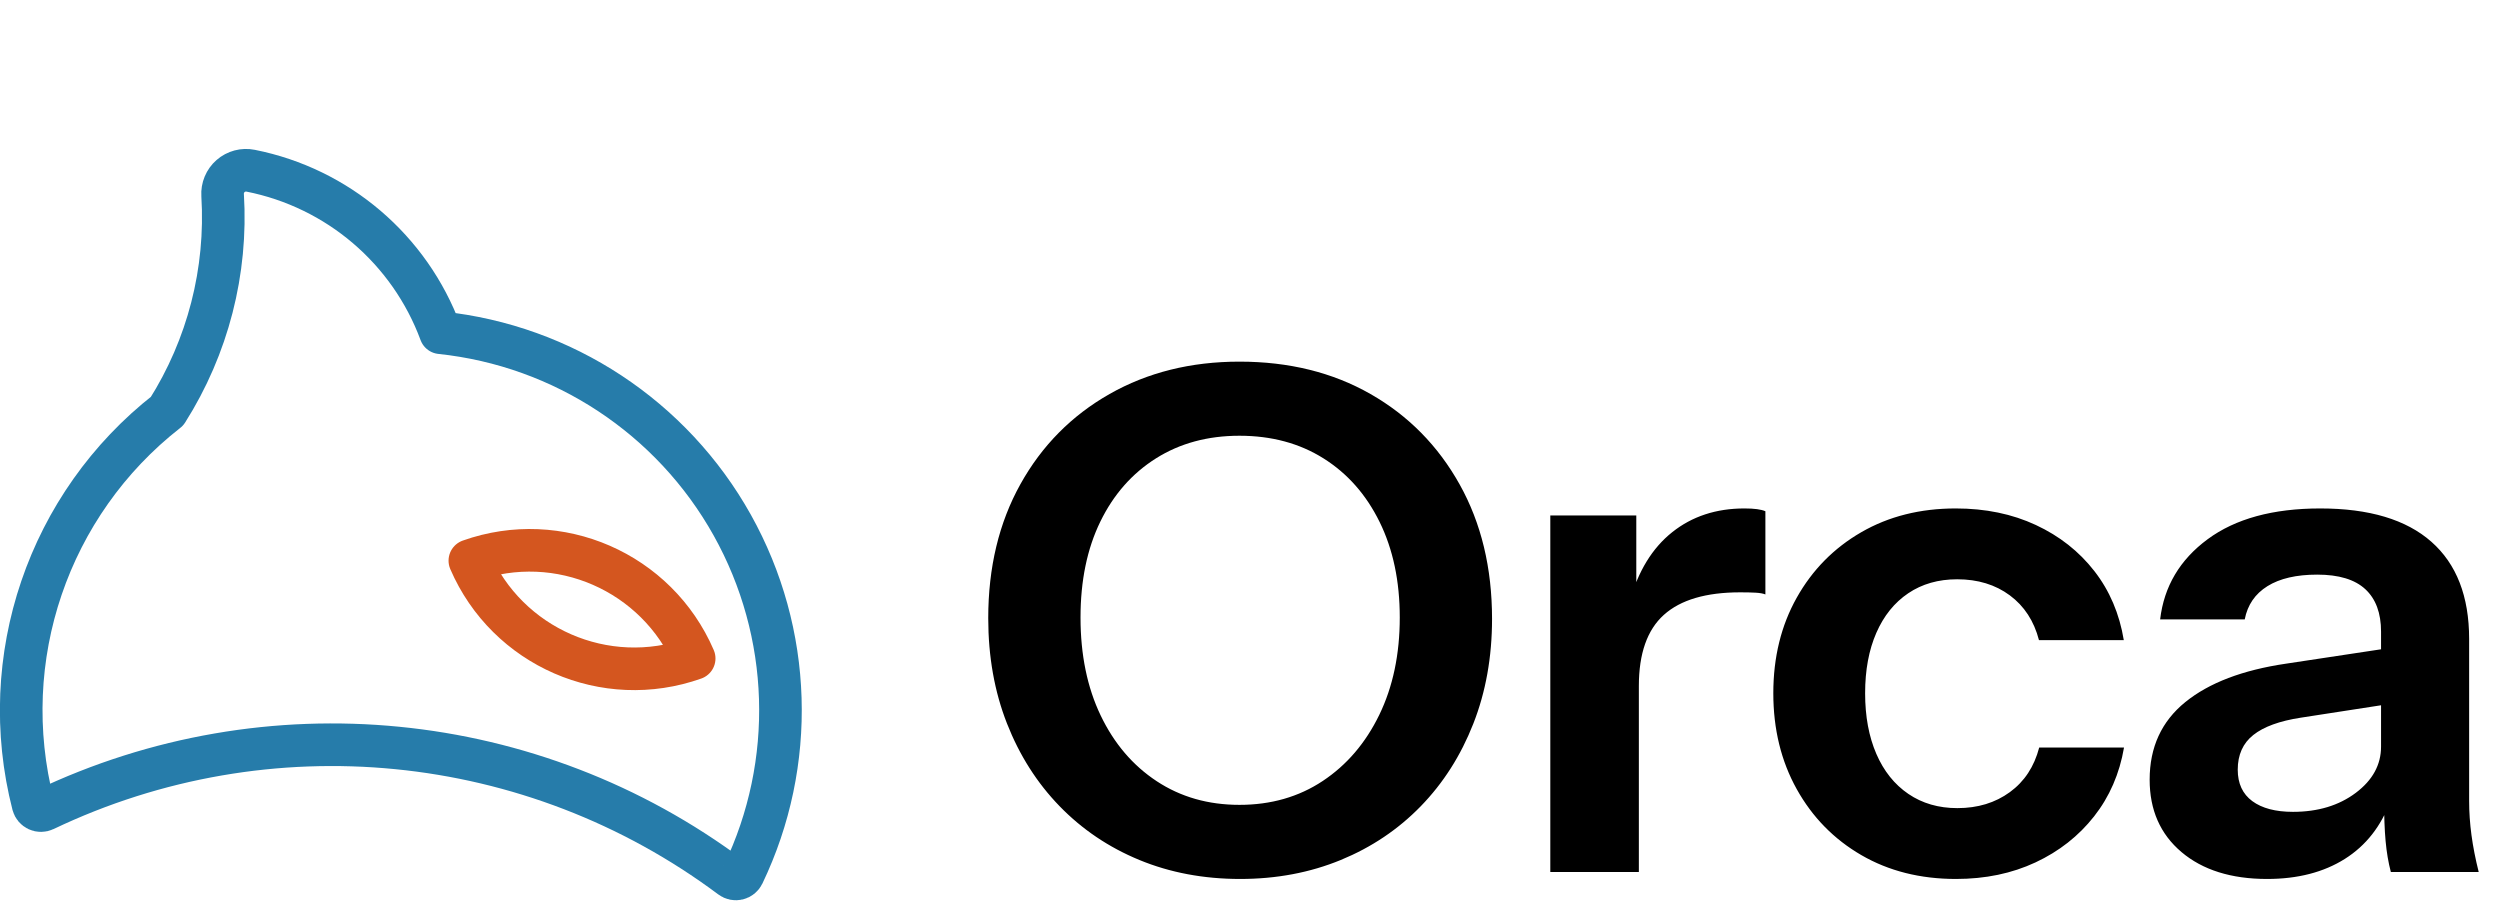
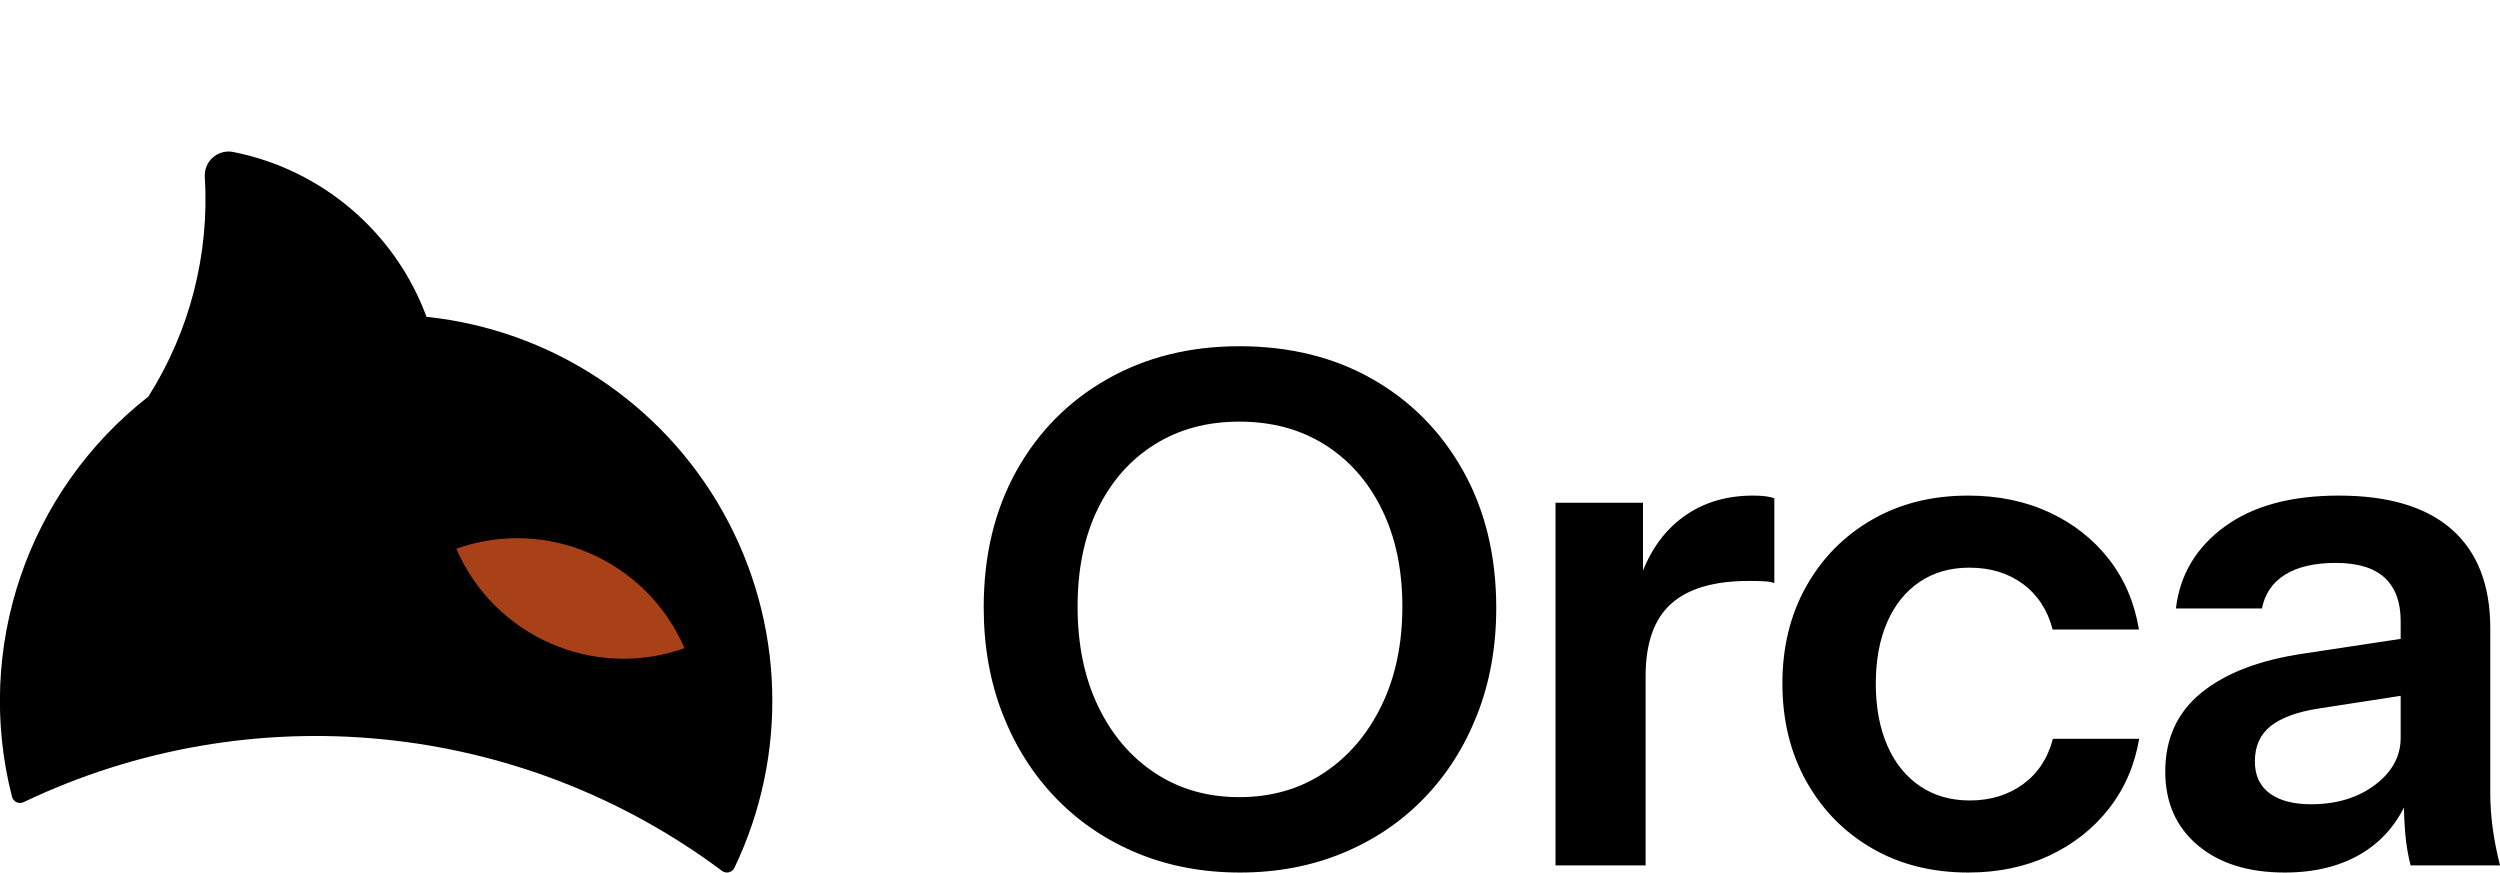
- <svg xmlns="http://www.w3.org/2000/svg" viewBox="158.00 -1247.30 3576.10 1287.78" fill="currentColor">
-   <g fill="none" stroke-width="4" stroke-linejoin="round" stroke-linecap="round">
-     <path transform="translate(0 -1268.07) scale(15.23664)" d="M13.48 76.90A35.64 35.64 0 0 1 26.06 39.96A34.00 34.00 0 0 0 31.27 19.69A2.20 2.20 0 0 1 33.90 17.39A24.00 24.00 0 0 1 51.73 32.60A35.64 35.64 0 0 1 80.14 83.45A0.76 0.76 0 0 1 79.00 83.73A62.64 62.64 0 0 0 14.54 77.39A0.76 0.76 0 0 1 13.48 76.90Z" stroke="#267CAA" />
-     <path transform="translate(0 -1268.07) scale(15.23664)" d="M54.48 54A16.81 16.81 0 0 1 75.54 63.18A16.81 16.81 0 0 1 54.48 54Z" stroke="#D4561F" />
-   </g>
+ <svg xmlns="http://www.w3.org/2000/svg" viewBox="188.47 -1216.83 3515.15 1226.83" fill="currentColor">
+   <path transform="translate(0 -1268.07) scale(15.23664)" d="M13.48 76.90A35.64 35.64 0 0 1 26.06 39.96A34.00 34.00 0 0 0 31.27 19.69A2.20 2.20 0 0 1 33.90 17.39A24.00 24.00 0 0 1 51.73 32.60A35.64 35.64 0 0 1 80.14 83.45A0.76 0.76 0 0 1 79.00 83.73A62.64 62.64 0 0 0 14.54 77.39A0.76 0.76 0 0 1 13.48 76.90Z" />
+   <path transform="translate(0 -1268.07) scale(15.23664)" d="M54.48 54A16.81 16.81 0 0 1 75.54 63.18A16.81 16.81 0 0 1 54.48 54Z" fill="#A84118" />
  <path transform="translate(1534.95 0)" d="M397 10.0Q318.667 10.0 252.833 -17.167Q187 -44.333 138.666 -94.167Q90.333 -144 63.5 -212.333Q36.666 -280.667 36.666 -363.0Q36.666 -472 82.666 -554.667Q128.666 -637.333 210.167 -683.667Q291.667 -730.0 396 -730.0Q502.334 -730.0 583.5 -683.667Q664.667 -637.333 711.001 -554.333Q757.334 -471.333 757.334 -362.0Q757.334 -280.333 730.501 -212Q703.667 -143.667 655.334 -94Q607 -44.333 541 -17.167Q475 10.0 397 10.0ZM396 -96.001Q463.667 -96.001 515.166 -130.168Q566.666 -164.334 595.999 -224.667Q625.333 -285 625.333 -364.0Q625.333 -442 596.499 -500.666Q567.666 -559.333 516.166 -591.666Q464.667 -623.999 396 -623.999Q328 -623.999 276.667 -591.666Q225.334 -559.333 197.001 -501.166Q168.668 -443 168.668 -364.0Q168.668 -284 197.501 -223.834Q226.334 -163.667 277.667 -129.834Q329 -96.001 396 -96.001ZM840.666 0.0V-510.0H963.668V-386.667H967.334V0.0ZM967.334 -266.0 954.334 -387.0Q972.334 -452.0 1015.001 -486.0Q1057.667 -520.0 1118.334 -520.0Q1139.334 -520.0 1148.334 -516.0V-396.999Q1143.334 -398.999 1134.334 -399.499Q1125.334 -399.999 1112.334 -399.999Q1039.001 -399.999 1003.168 -367.832Q967.334 -335.666 967.334 -266.0ZM1421 10.0Q1344.333 10.0 1285.5 -24.167Q1226.666 -58.333 1193.166 -118.5Q1159.666 -178.667 1159.666 -255.667Q1159.666 -332.667 1193.166 -392.333Q1226.666 -452.0 1285.5 -486.0Q1344.333 -520.0 1420.667 -520.0Q1484.334 -520.0 1535.167 -496.333Q1586.001 -472.667 1618.834 -430.5Q1651.668 -388.333 1661.001 -331.666H1539.666Q1529 -372.666 1498 -395.666Q1467 -418.666 1422.667 -418.666Q1382.334 -418.666 1352.667 -398.666Q1323.001 -378.666 1307.001 -341.999Q1291.001 -305.333 1291.001 -255.667Q1291.001 -206 1307.001 -169Q1323.001 -132.001 1352.834 -111.668Q1382.667 -91.334 1423 -91.334Q1466.667 -91.334 1498 -114.167Q1529.333 -137.001 1540 -178H1661.334Q1651.668 -121.667 1618.501 -79.5Q1585.334 -37.333 1534.667 -13.667Q1484 10.0 1421 10.0ZM2043 0.0Q2037.666 -20.333 2035.5 -44.333Q2033.333 -68.334 2033.333 -101.667H2029V-343.667Q2029 -383.666 2006.5 -404.499Q1984 -425.333 1937.667 -425.333Q1893.001 -425.333 1866.501 -408.833Q1840.001 -392.333 1834.001 -361.333H1713Q1721.333 -432 1781.0 -476Q1840.667 -520.0 1942 -520.0Q2047.001 -520.0 2101.001 -472.333Q2155.001 -424.667 2155.001 -333.333V-101.667Q2155.001 -77.667 2158.335 -52.833Q2161.668 -28 2168.668 0.0ZM1866 10.0Q1789 10.0 1743.5 -28.5Q1698 -67.0 1698 -132Q1698 -201.667 1749 -243Q1800 -284.334 1893.334 -298L2052 -322V-242L1914.001 -220.666Q1868.668 -213.667 1846.334 -196Q1824.001 -178.333 1824.001 -146.334Q1824.001 -116.667 1844.834 -101.334Q1865.668 -86.001 1903 -86.001Q1956.667 -86.001 1992.833 -113.167Q2029 -140.334 2029 -179.334L2042.666 -102.333Q2022.666 -47.333 1977.166 -18.667Q1931.666 10.0 1866 10.0Z" />
</svg>
